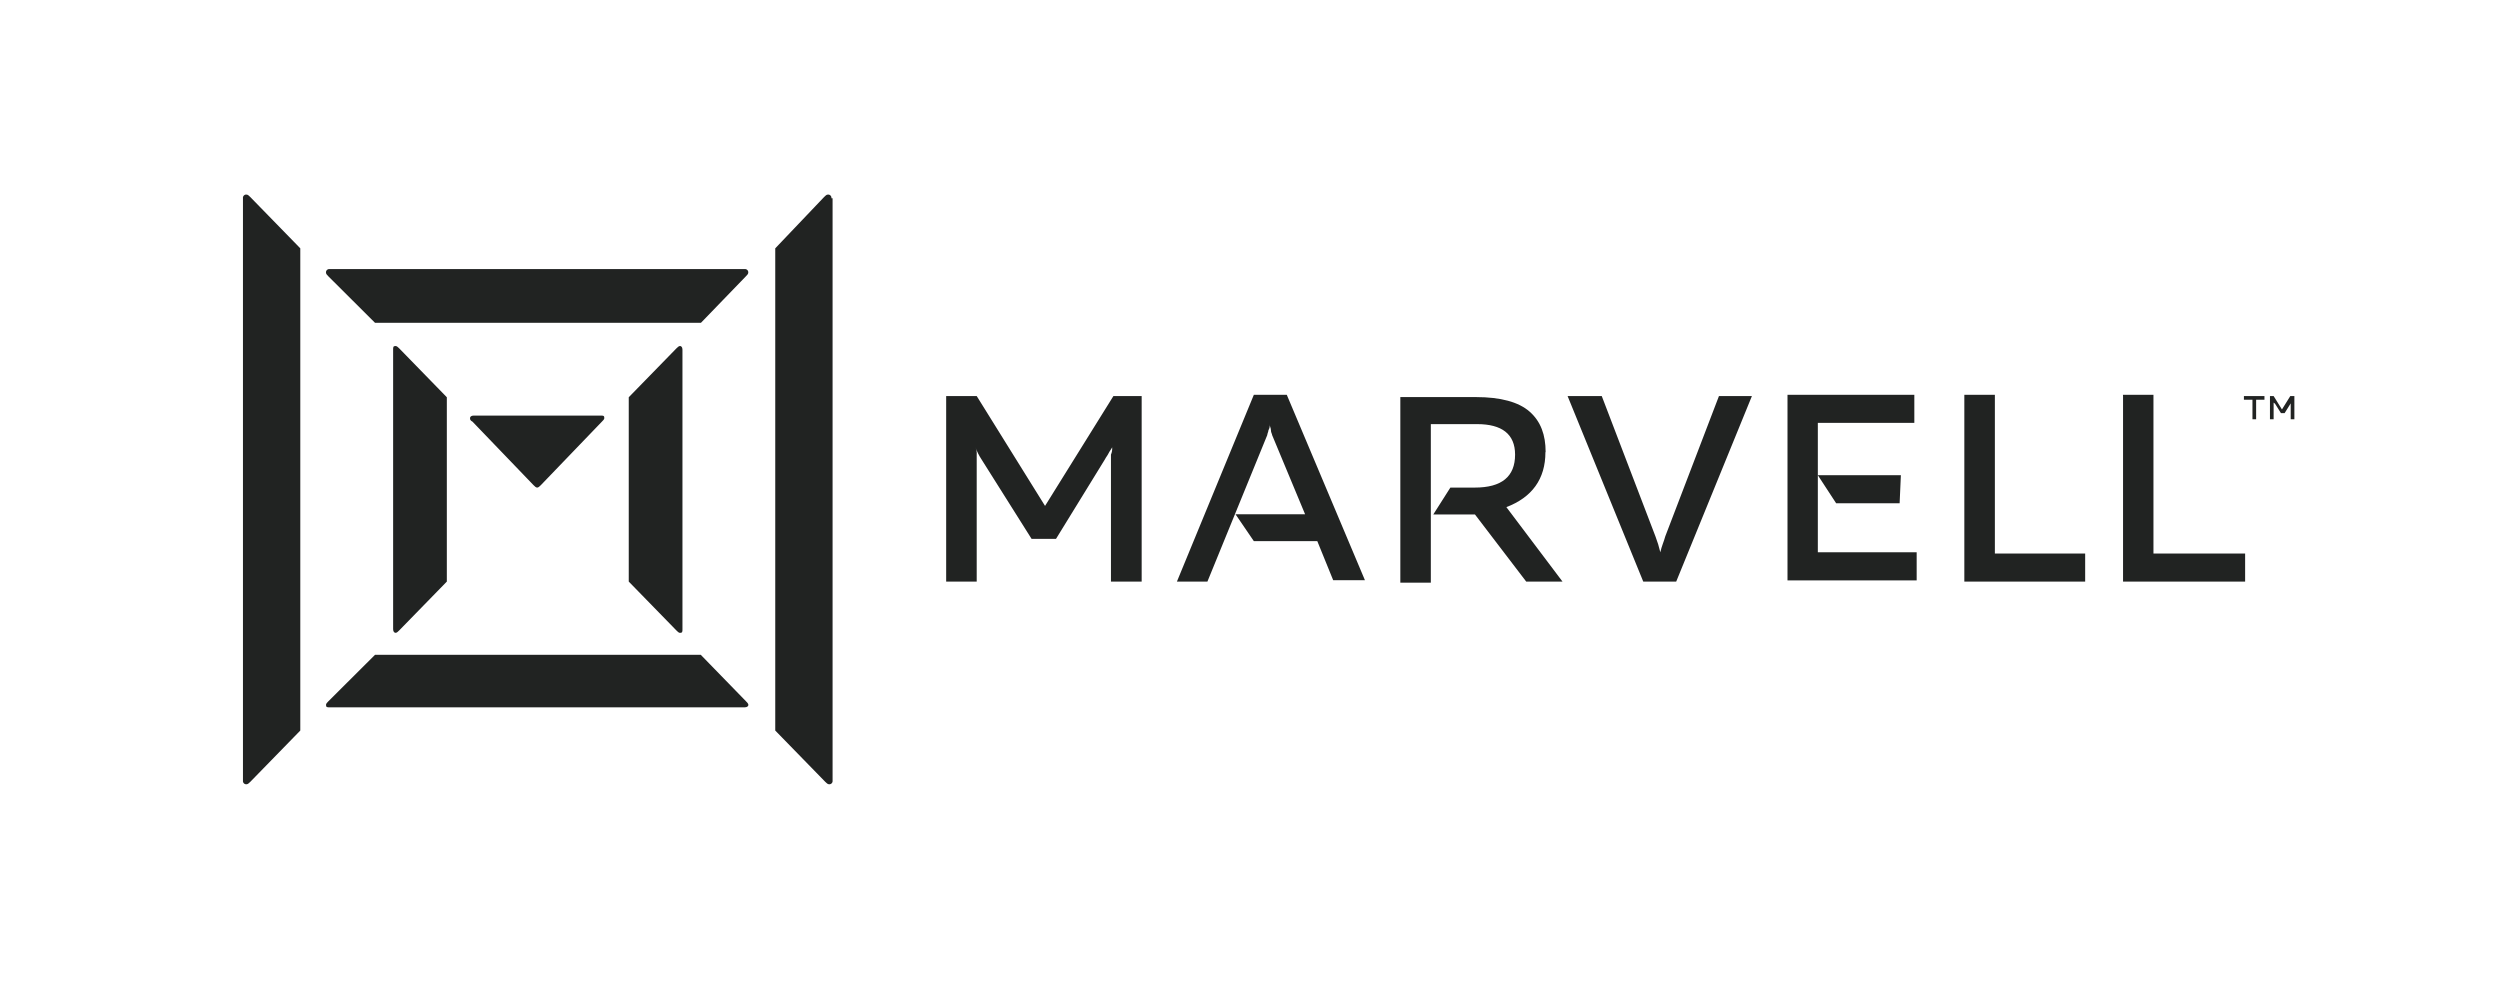
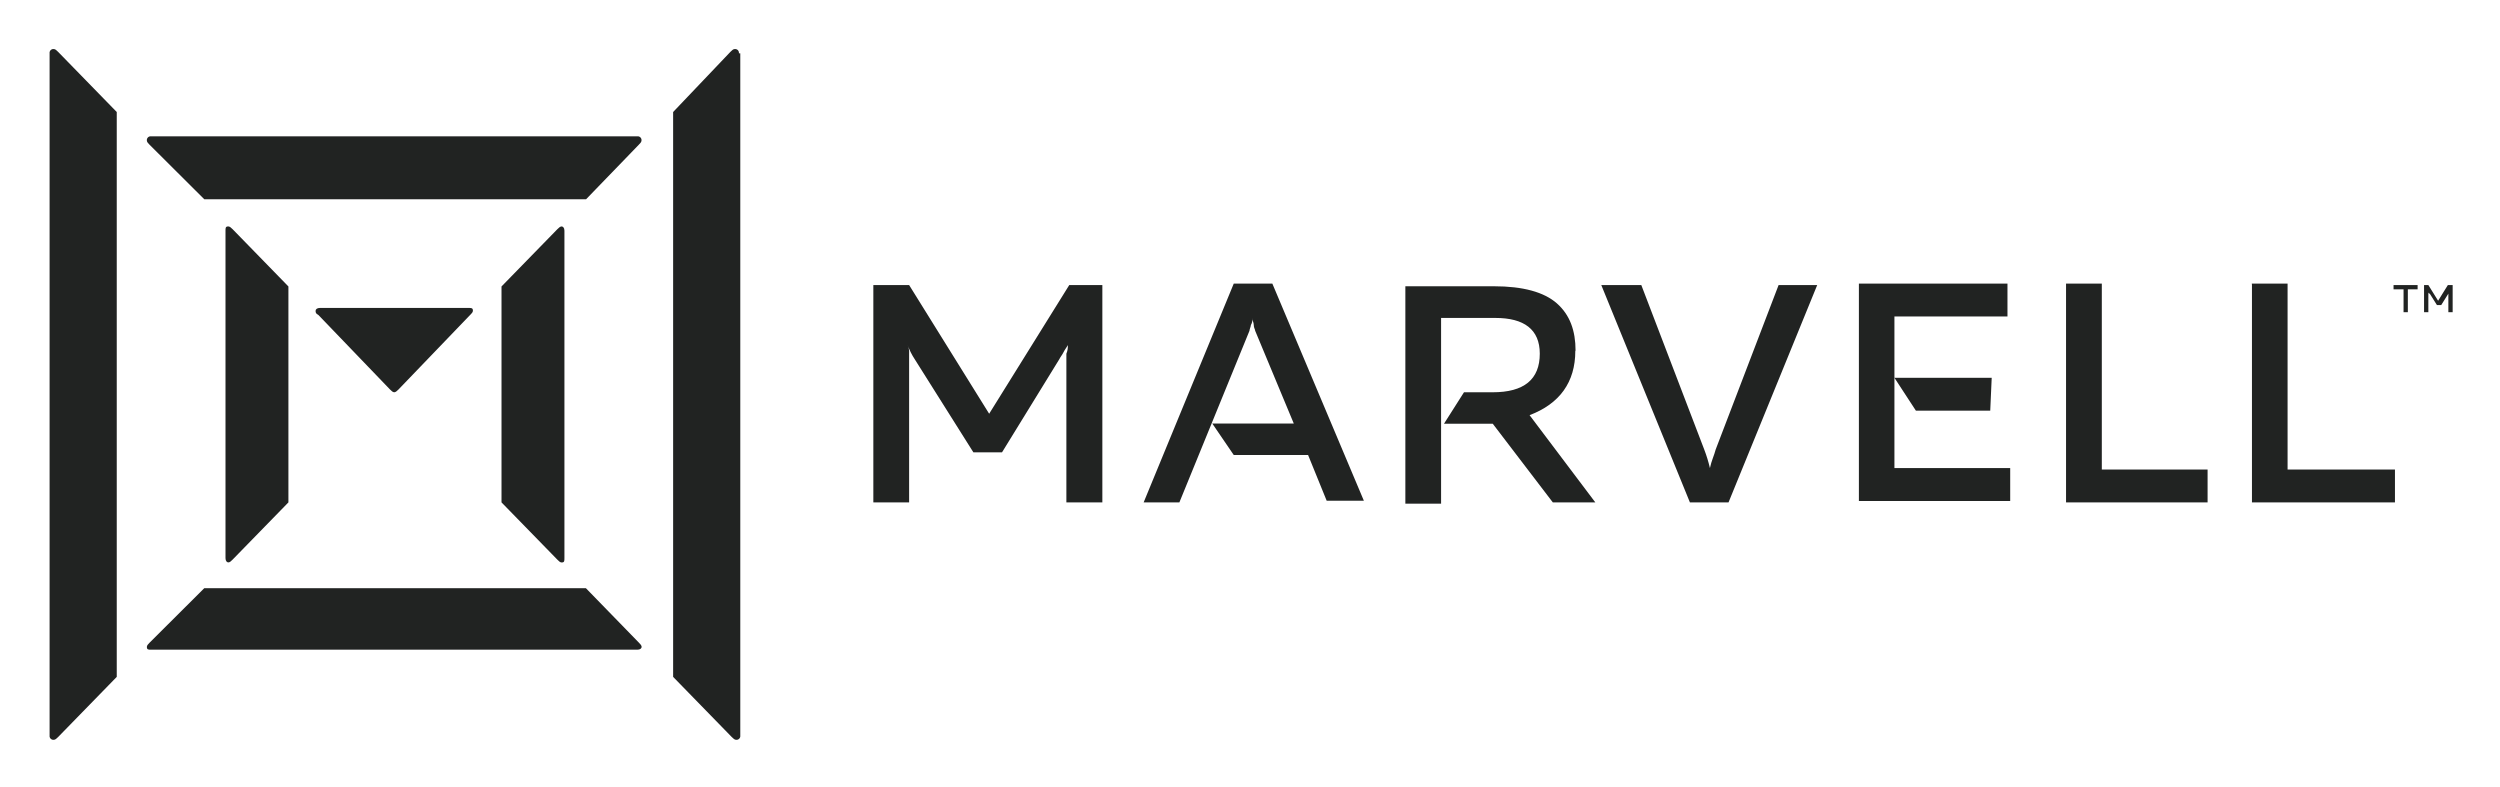
- <svg xmlns="http://www.w3.org/2000/svg" id="Layer_1" data-name="Layer 1" viewBox="0 0 600 241.24">
-   <defs>
-     <style>.cls-1{fill:#212322;}</style>
-   </defs>
-   <path class="cls-1" d="M267.22,95.05l-16.41,26.37-16.4-26.37h-7.33v44.53h7.33V109.11a3.67,3.67,0,0,0-.3-1.76,13.62,13.62,0,0,0,1.47,2.93l12,19.05h5.86l11.72-19.05c.29-.58.59-.87.88-1.46s.58-.88.88-1.47a3.74,3.74,0,0,1-.29,1.76v30.47H274V95.05Zm22.56,44.53,14.36-35.16c0-.29.29-.87.29-1.17a2.2,2.2,0,0,0,.29-1.46c0,.58.3.88.3,1.46s.29.88.29,1.17l7.91,19h-16.7l4.4,6.45h15.23l3.81,9.37h7.62L308.83,94.76h-7.91l-18.46,44.82Zm112.51,0,18.17-44.53h-7.91l-12.89,33.69c-.3,1.18-.88,2.35-1.18,3.81a29.16,29.16,0,0,0-1.17-3.81L384.42,95.05h-8.2l18.16,44.53Zm69.15-44.53v44.53h29v-6.73H478.77V94.76h-7.33Zm38.09,0v44.53h29.3v-6.73h-22V94.76h-7.33ZM436,101.49h23.44V94.76H429v44.53H460v-6.74H436.28V101.49Zm-65.05,7c0-4.11-1.17-7.33-3.81-9.67s-7-3.52-12.89-3.52H336.08v44.54h7.32V101.79h11.13c5.86,0,9.09,2.34,9.09,7.32q0,7.92-9.67,7.91h-5.86l-4.1,6.45h10l12.3,16.11H375l-13.47-17.87c6.15-2.34,9.37-6.74,9.37-13.18Zm85.27,5.56H436.28l4.4,6.74h15.23l.3-6.74ZM113.4,101.2l14.65,15.24c.29.29.58.58.87.58s.59-.29.88-.58l14.65-15.24c.3-.29.59-.58.59-.88,0-.58-.29-.58-.88-.58H113.69c-.59,0-.88.29-.88.58s0,.59.59.88Zm86.14-53.62a.78.78,0,0,0-.88-.88c-.29,0-.59.3-.88.59L186.06,59.6V175.33h0l12,12.31c.3.29.59.58.88.58a.78.78,0,0,0,.88-.88V47.58ZM58.31,187.34a.78.78,0,0,0,.88.88c.29,0,.59-.29.88-.58l12-12.31h0V59.6l-12-12.31c-.29-.29-.59-.59-.88-.59a.78.78,0,0,0-.88.88ZM90,77.47h78.23L179,66.33c.29-.29.58-.58.58-.87a.78.78,0,0,0-.88-.88H79.12a.78.78,0,0,0-.88.88c0,.29.29.58.58.87ZM78.82,168.3c-.29.29-.58.58-.58.88,0,.58.29.58.87.58h99.62c.59,0,.88-.29.88-.58s-.29-.59-.58-.88l-10.84-11.14H90Zm83.51-17c.29.3.58.59.88.59.58,0,.58-.29.58-.88h0V83.91c0-.58-.29-.87-.58-.87s-.59.29-.88.58L150.9,95.34v44.24Zm-55.09-11.72V95.34L95.82,83.62c-.3-.29-.59-.58-.88-.58-.59,0-.59.29-.59.87V151h0c0,.59.29.88.59.88s.58-.29.88-.59Zm431.3-44.53v.88h2.05v4.69h.88V95.93h2v-.88Zm11.13,0-2,3.22-2-3.22h-.88v5.57h.88V96.51a.29.29,0,0,0,.29.3l1.47,2.34h.88l1.46-2.34v3.81h.88V95.05Z" />
+ <svg xmlns="http://www.w3.org/2000/svg" role="img" viewBox="48.15 36.65 512.20 161.20">
+   <path fill="#212322" d="M267.22 95.05l-16.41 26.37-16.4-26.37h-7.33v44.53h7.33v-30.47a3.67 3.67 0 0 0-.3-1.76 13.62 13.62 0 0 0 1.47 2.93l12 19.05h5.86l11.72-19.05c.29-.58.59-.87.88-1.46s.58-.88.88-1.47a3.74 3.74 0 0 1-.29 1.76v30.47H274V95.05zm22.56 44.53l14.36-35.16c0-.29.29-.87.29-1.17a2.2 2.2 0 0 0 .29-1.46c0 .58.3.88.3 1.46s.29.88.29 1.17l7.91 19h-16.7l4.4 6.45h15.23l3.81 9.37h7.62l-18.75-44.48h-7.91l-18.46 44.82zm112.51 0l18.17-44.53h-7.91l-12.89 33.69c-.3 1.18-.88 2.35-1.18 3.81a29.16 29.16 0 0 0-1.17-3.81l-12.89-33.69h-8.2l18.16 44.53zm69.15-44.53v44.53h29v-6.73h-21.67V94.76h-7.33zm38.09 0v44.53h29.3v-6.73h-22V94.76h-7.33zM436 101.49h23.44v-6.73H429v44.53h31v-6.74h-23.72v-31.06zm-65.05 7c0-4.11-1.17-7.33-3.81-9.67s-7-3.52-12.89-3.52h-18.17v44.54h7.32v-38.05h11.13c5.86 0 9.09 2.34 9.09 7.32q0 7.92-9.67 7.91h-5.86l-4.1 6.45h10l12.3 16.11H375l-13.47-17.87c6.15-2.34 9.37-6.74 9.37-13.18zm85.27 5.56h-19.94l4.4 6.74h15.23l.3-6.74zM113.4 101.2l14.65 15.24c.29.29.58.58.87.58s.59-.29.88-.58l14.65-15.24c.3-.29.59-.58.59-.88 0-.58-.29-.58-.88-.58h-30.47c-.59 0-.88.29-.88.58s0 .59.59.88zm86.14-53.62a.78.78 0 0 0-.88-.88c-.29 0-.59.3-.88.59L186.06 59.6v115.73l12 12.31c.3.29.59.58.88.58a.78.78 0 0 0 .88-.88V47.58zM58.31 187.34a.78.78 0 0 0 .88.88c.29 0 .59-.29.88-.58l12-12.31V59.6l-12-12.31c-.29-.29-.59-.59-.88-.59a.78.78 0 0 0-.88.88zM90 77.47h78.23L179 66.33c.29-.29.58-.58.58-.87a.78.78 0 0 0-.88-.88H79.12a.78.78 0 0 0-.88.88c0 .29.29.58.58.87zM78.82 168.3c-.29.29-.58.58-.58.88 0 .58.29.58.87.58h99.62c.59 0 .88-.29.88-.58s-.29-.59-.58-.88l-10.84-11.14H90zm83.51-17c.29.3.58.59.88.59.58 0 .58-.29.58-.88v-67.1c0-.58-.29-.87-.58-.87s-.59.29-.88.58L150.9 95.34v44.24zm-55.09-11.72V95.34L95.82 83.62c-.3-.29-.59-.58-.88-.58-.59 0-.59.29-.59.87V151c0 .59.29.88.59.88s.58-.29.88-.59zm431.3-44.53v.88h2.05v4.69h.88v-4.69h2v-.88zm11.13 0l-2 3.22-2-3.22h-.88v5.57h.88v-4.11a.29.29 0 0 0 .29.3l1.47 2.34h.88l1.46-2.34v3.81h.88v-5.57z" />
</svg>
